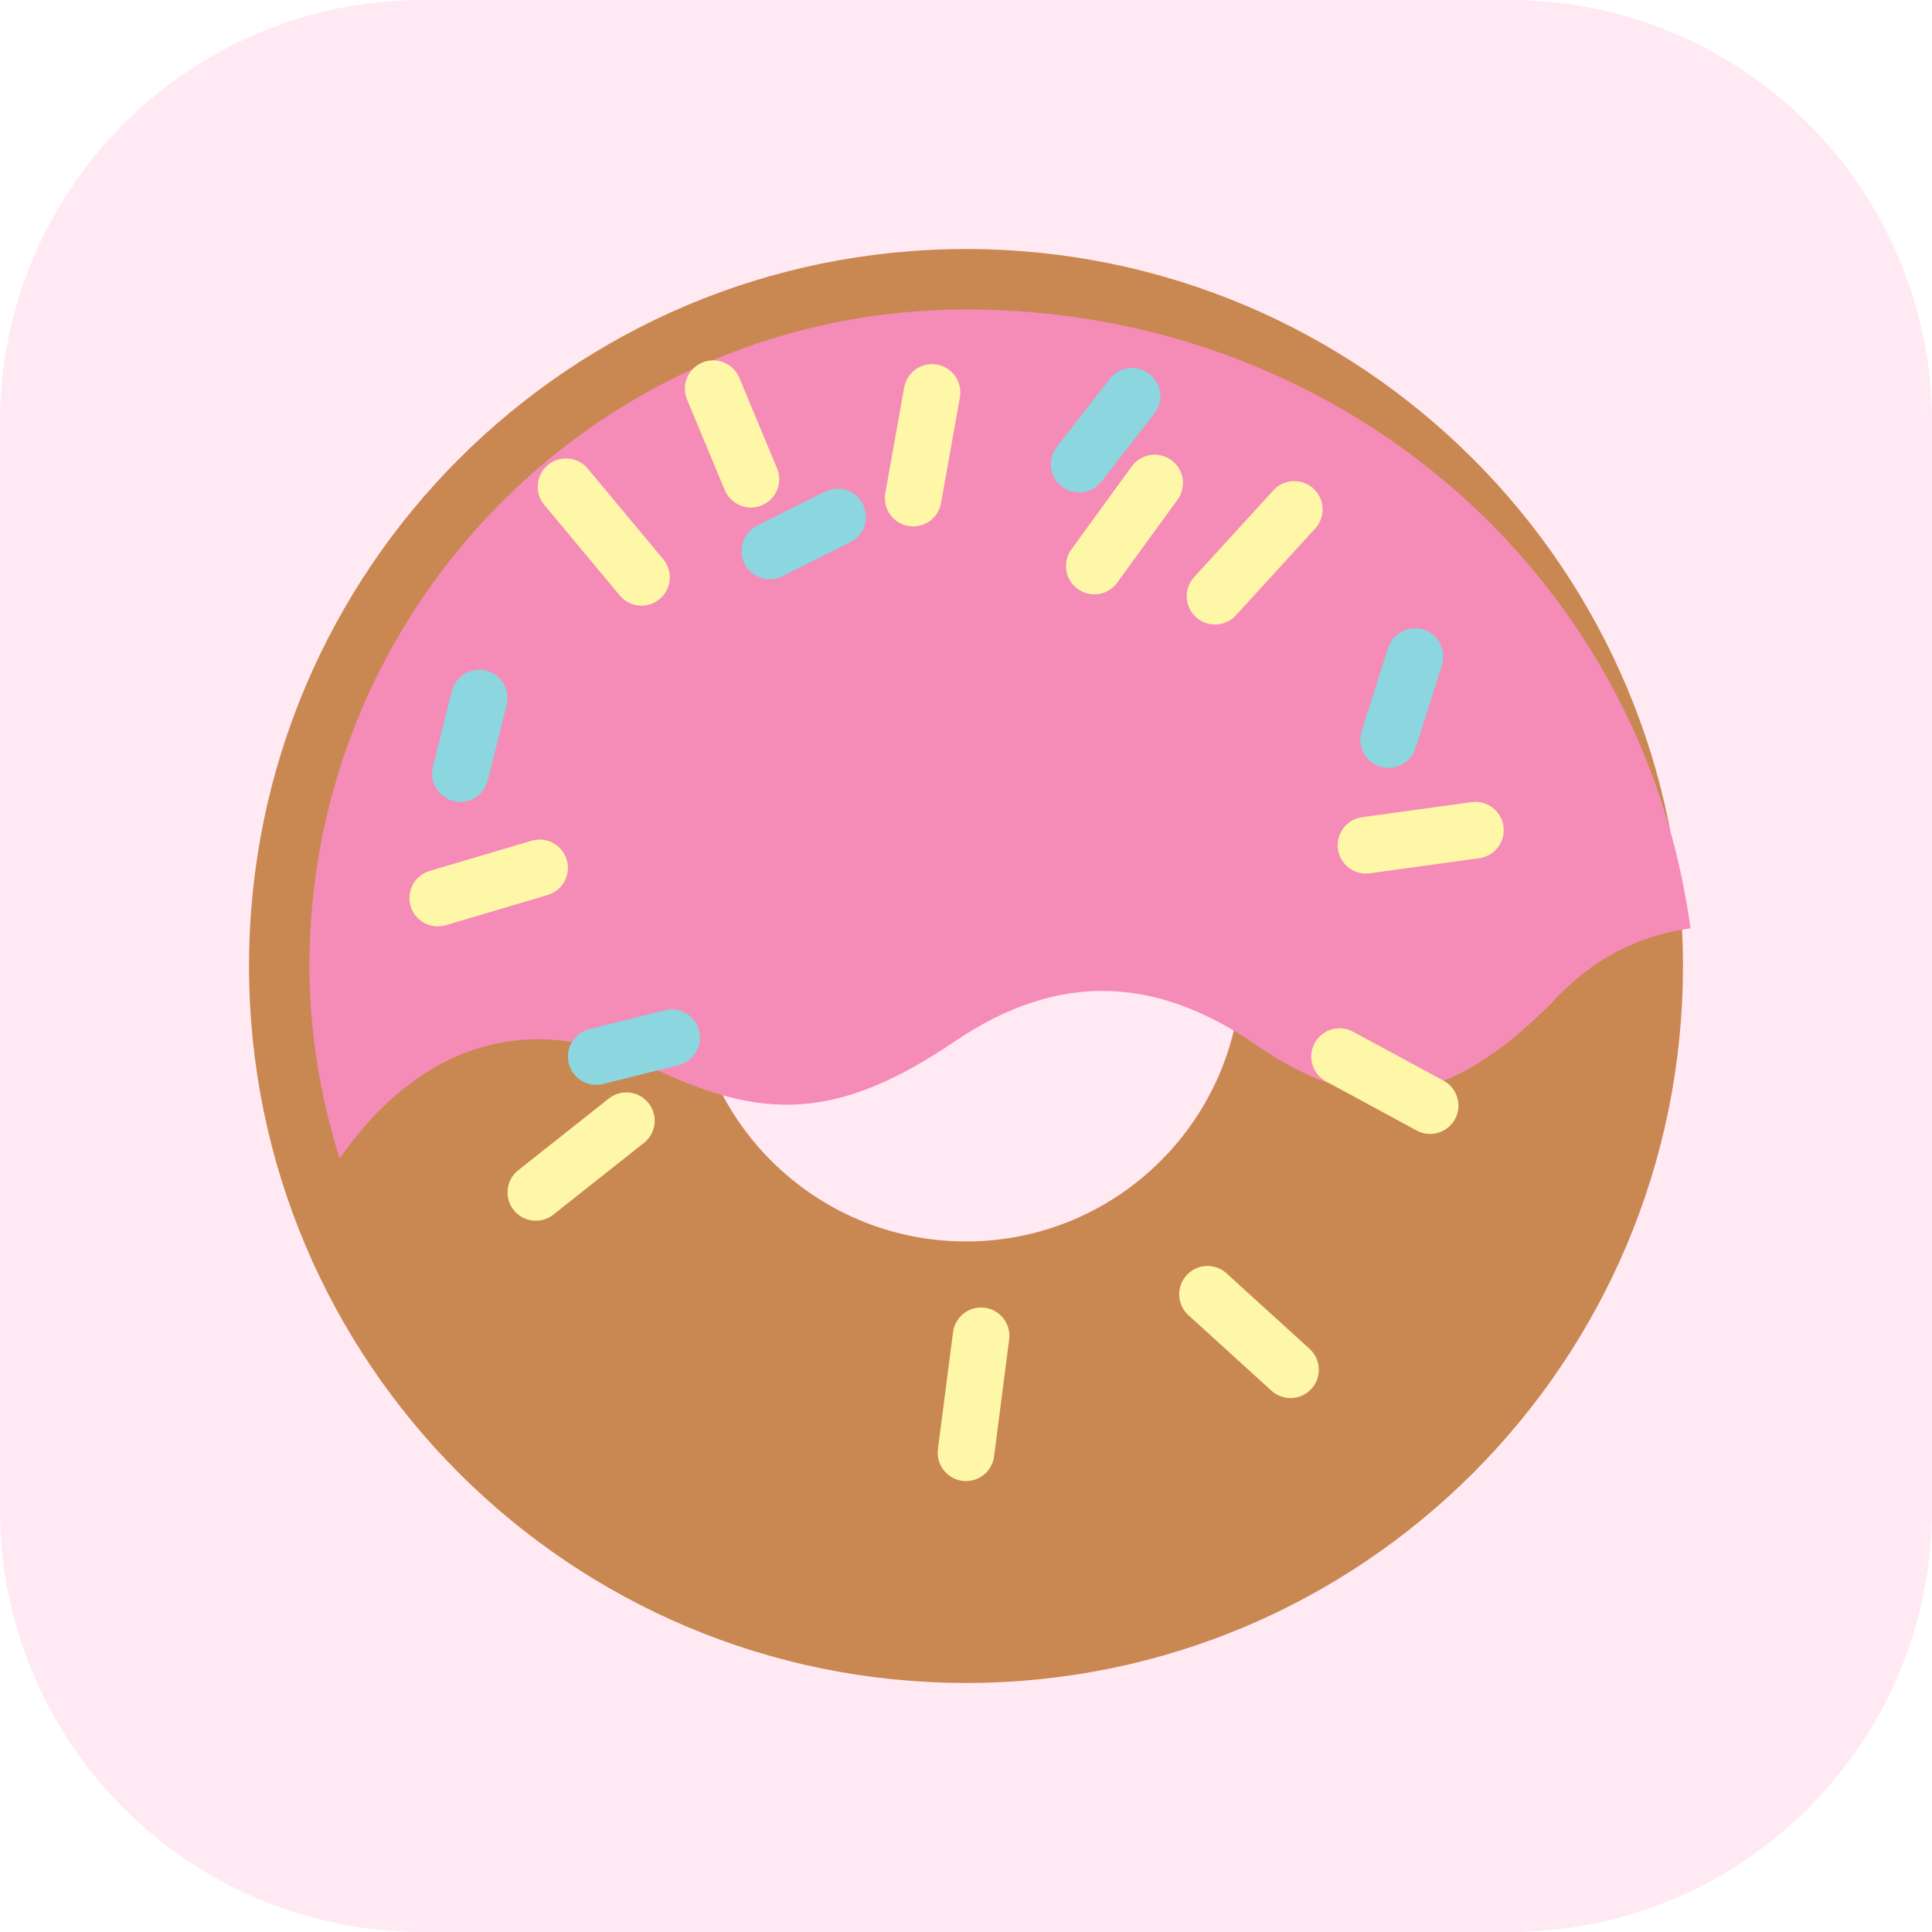
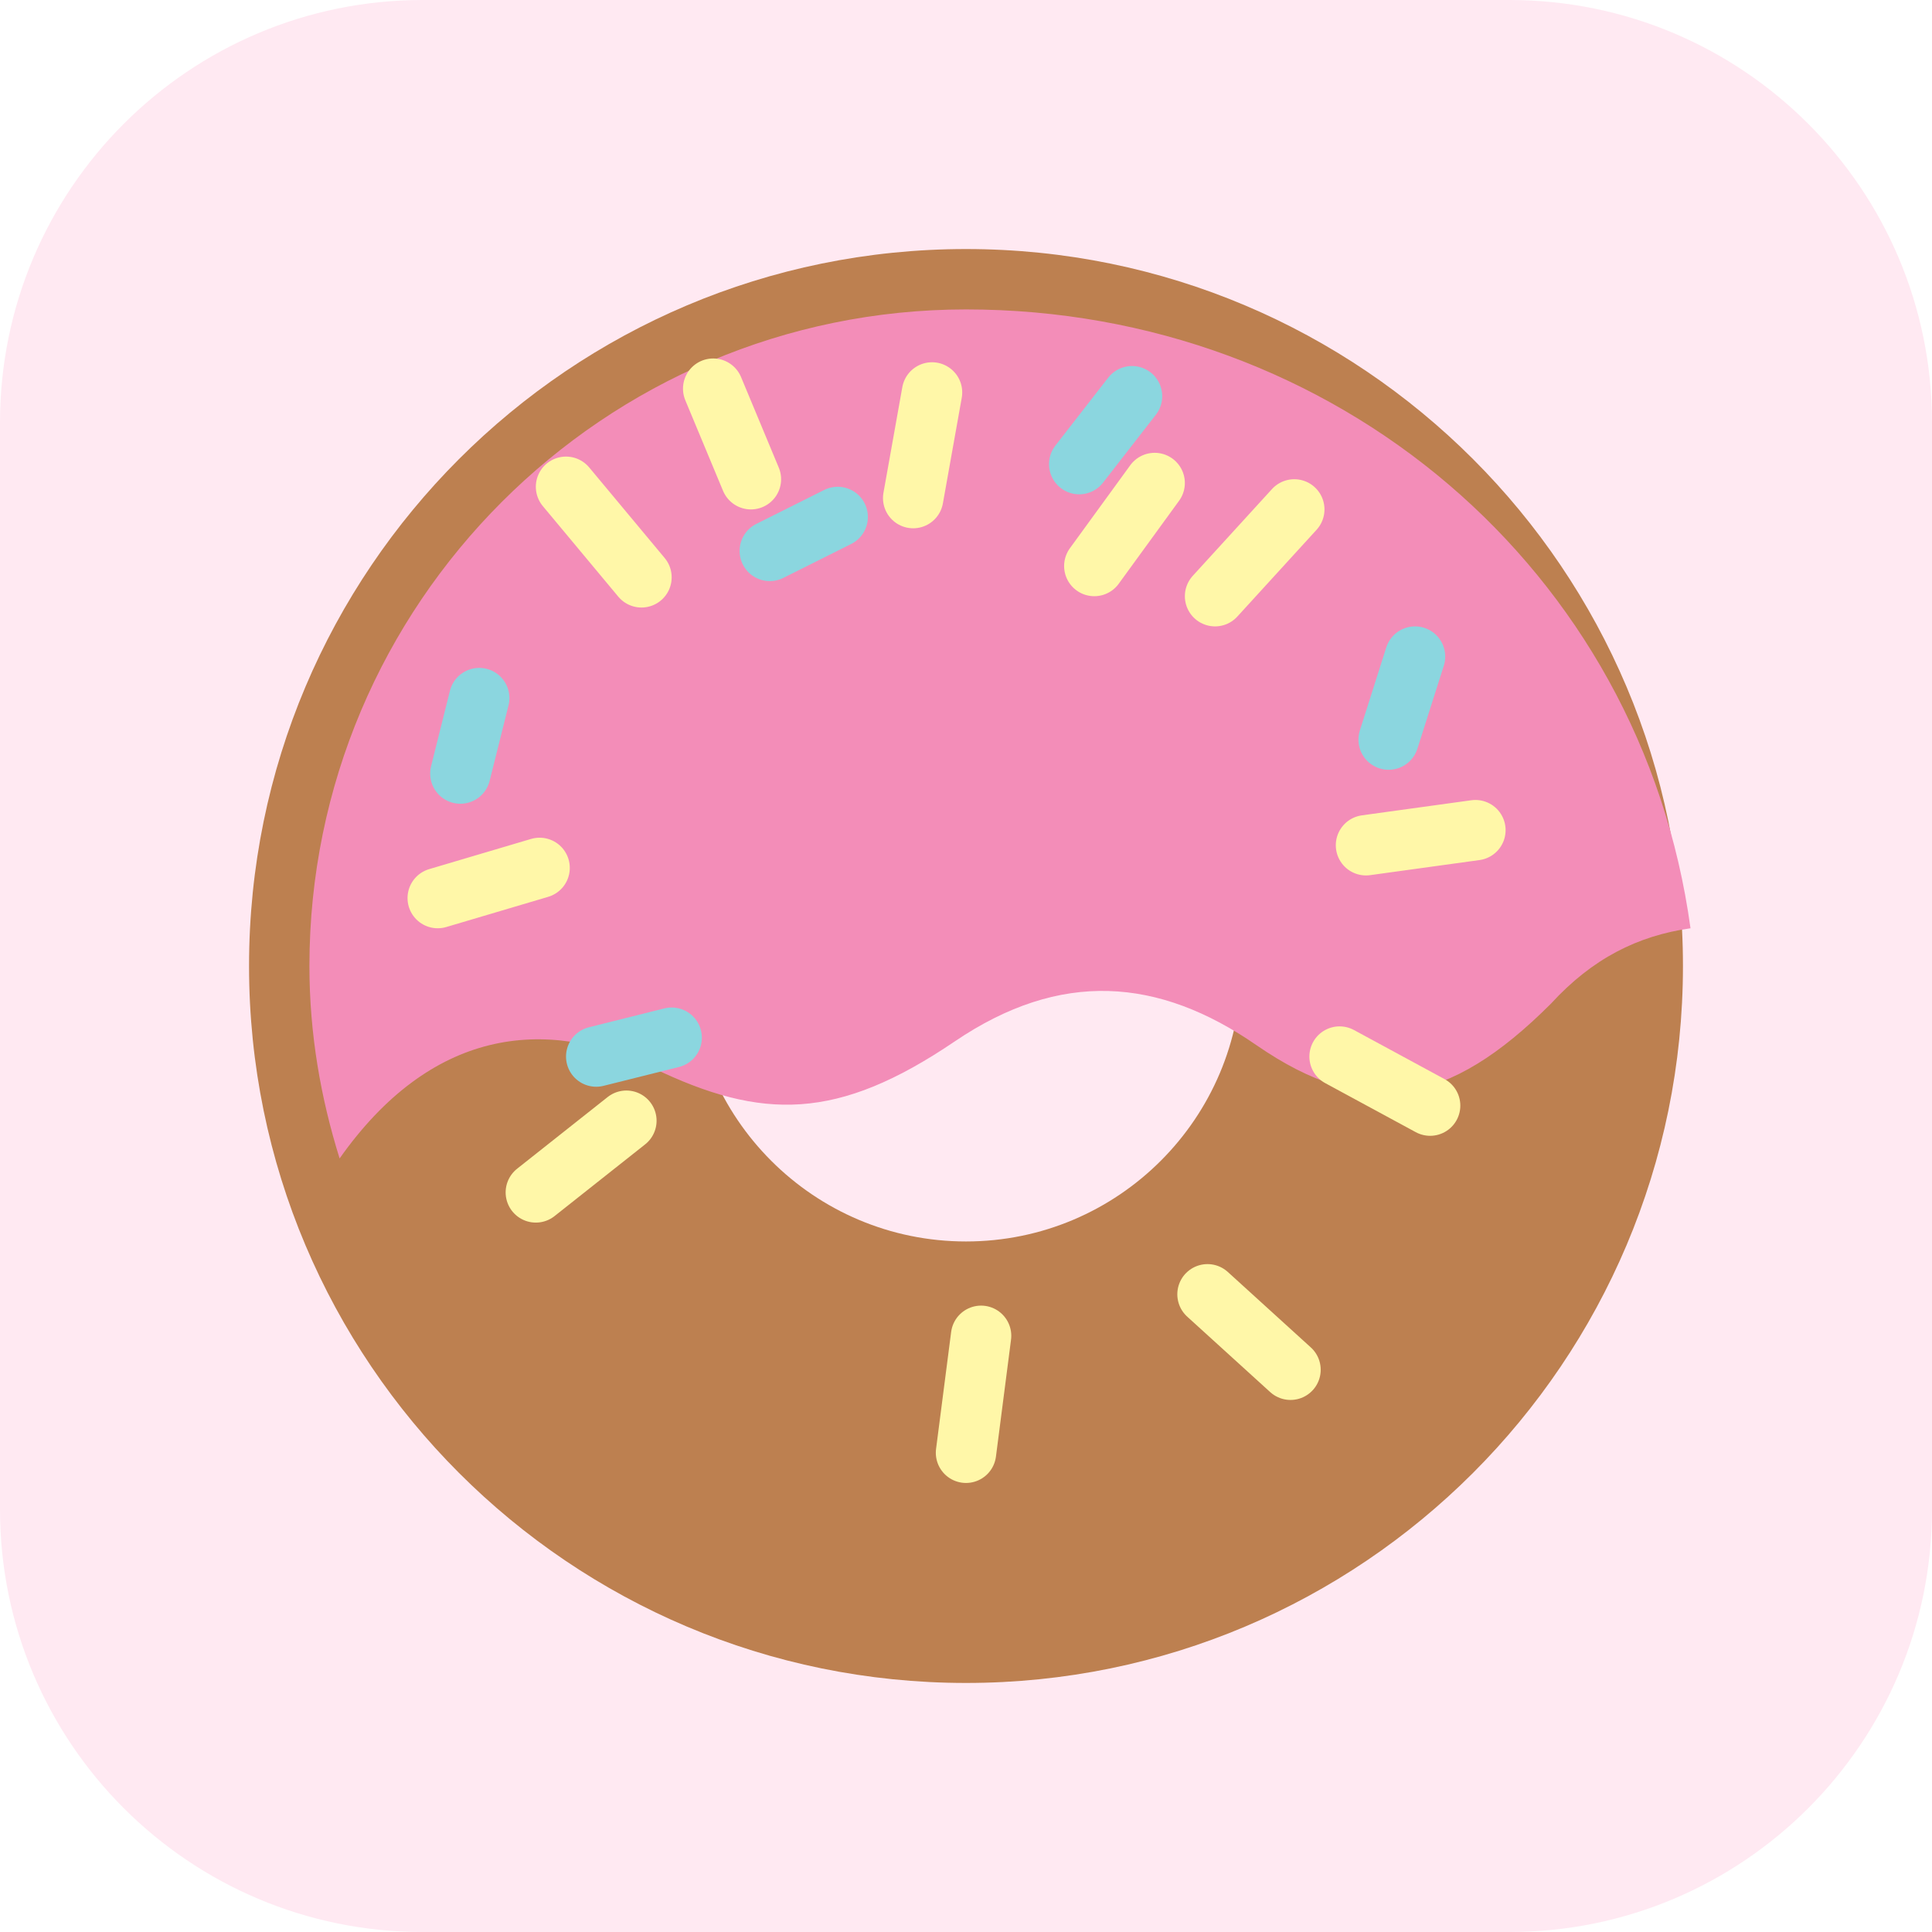
<svg xmlns="http://www.w3.org/2000/svg" viewBox="0 0 512 512">
  <rect width="512" height="512" rx="112" fill="#ffe9f2" />
-   <path d="M256 66c-105 0-190 85-190 190s85 190 190 190 190-85 190-190S361 66 256 66zm0 117a73 73 0 1 1 0 146 73 73 0 0 1 0-146z" fill="#c98752" fill-rule="evenodd" />
-   <path d="M256 82c-96 0-174 78-174 174 0 18 3 35 8 51 24-34 54-38 83-24 29 14 49 14 80-7 28-19 54-17 80 1 29 20 51 16 78-11 11-12 23-18 37-20C435 151 354 82 256 82z" fill="#f58bb7" />
-   <g stroke-linecap="round" stroke-width="15">
-     <path d="m150 129 20 24M247 104l-5 28M343 135l-21 23M391 220l-29 4M116 238l27-8M189 103l10 24M290 150l16-22M355 280l24 13M142 316l24-19M260 354l-4 31M320 343l22 20" stroke="#fff7a8" />
-     <path d="m204 146 18-9M375 174l-7 22M127 185l-5 20M300 105l-14 18M178 275l-20 5" stroke="#8bd6df" />
+   <path fill="#bd8050" fill-rule="evenodd" d="M256 66a190 190 0 1 0 0 380 190 190 0 0 0 0-380zm0 117a73 73 0 1 1 0 146 73 73 0 0 1 0-146z" />
+   <path fill="#f38db8" d="M256 82c-96 0-174 78-174 174 0 18 3 35 8 51 24-34 54-38 83-24 29 14 49 14 80-7 28-19 54-17 80 1 29 20 51 16 78-11 11-12 23-18 37-20C435 151 354 82 256 82z" />
+   <g stroke-linecap="round" stroke-width="16">
+     <path stroke="#fff7a8" d="m150 129 20 24M247 104l-5 28M343 135l-21 23M391 220l-29 4M116 238l27-8M189 103l10 24M290 150l16-22M355 280l24 13M142 316l24-19M260 354l-4 31M320 343l22 20" />
+     <path stroke="#8bd6df" d="m204 146 18-9M375 174l-7 22M127 185l-5 20M300 105l-14 18M178 275l-20 5" />
  </g>
</svg>
